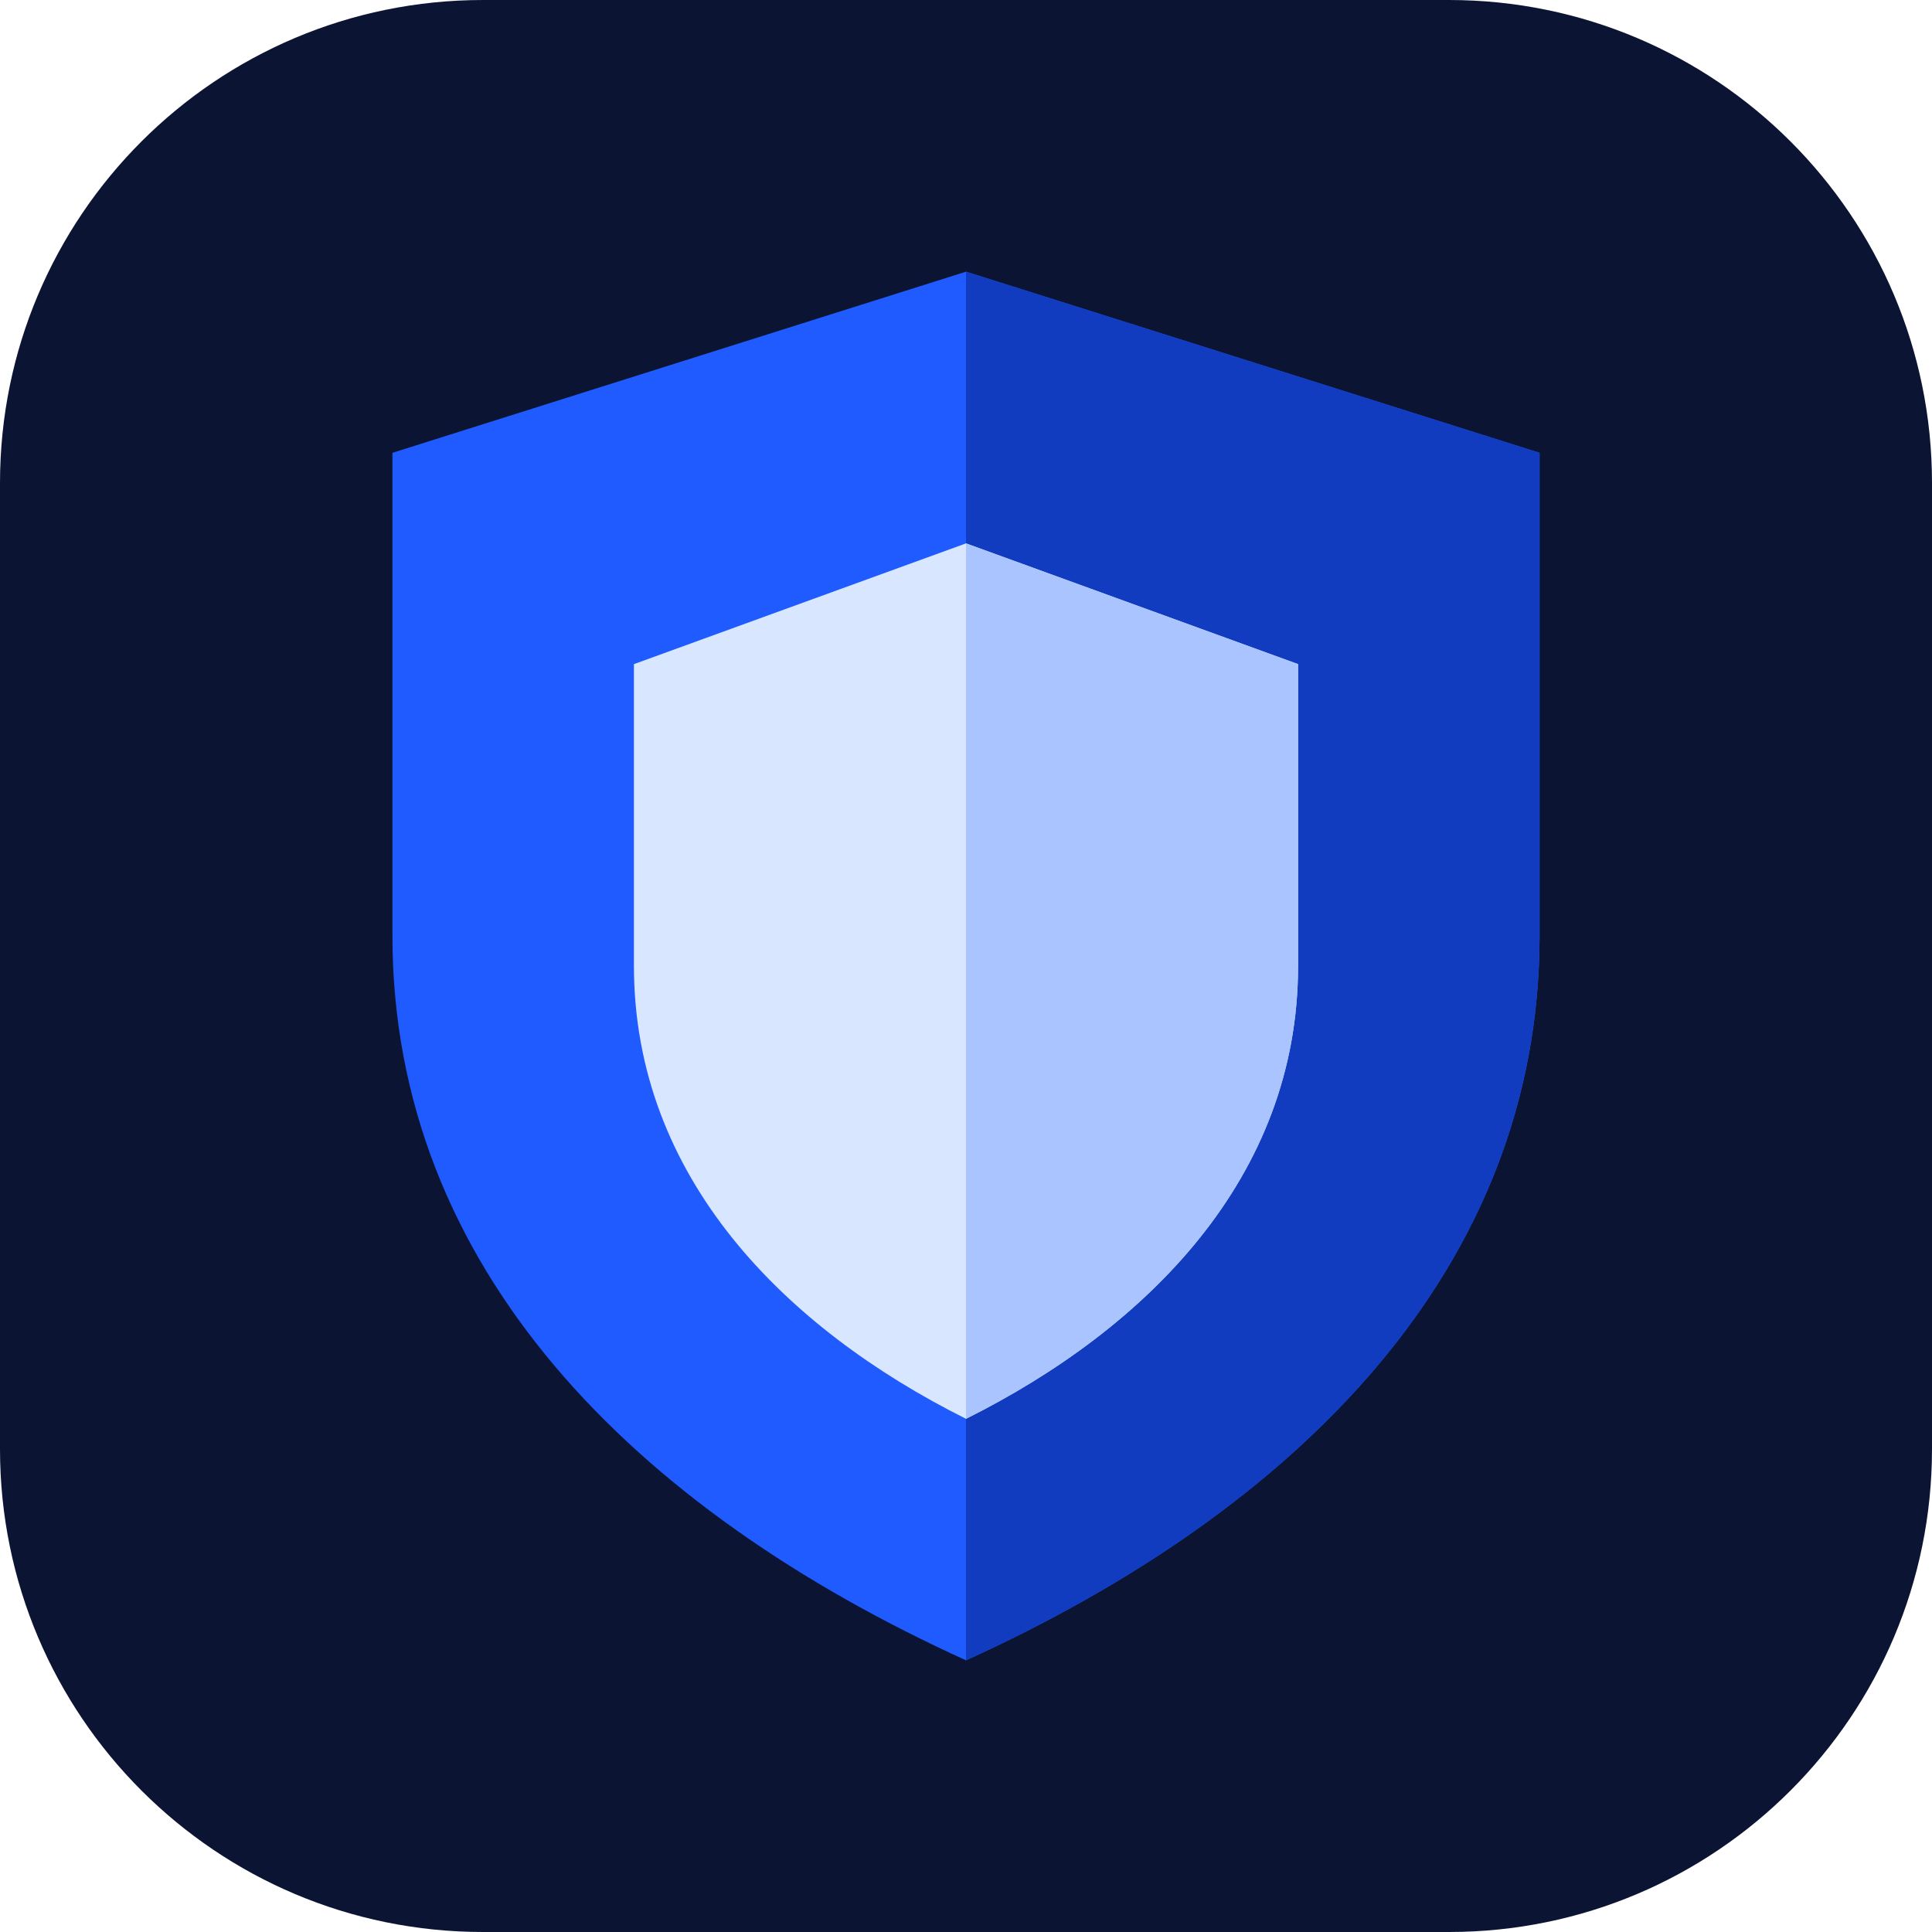
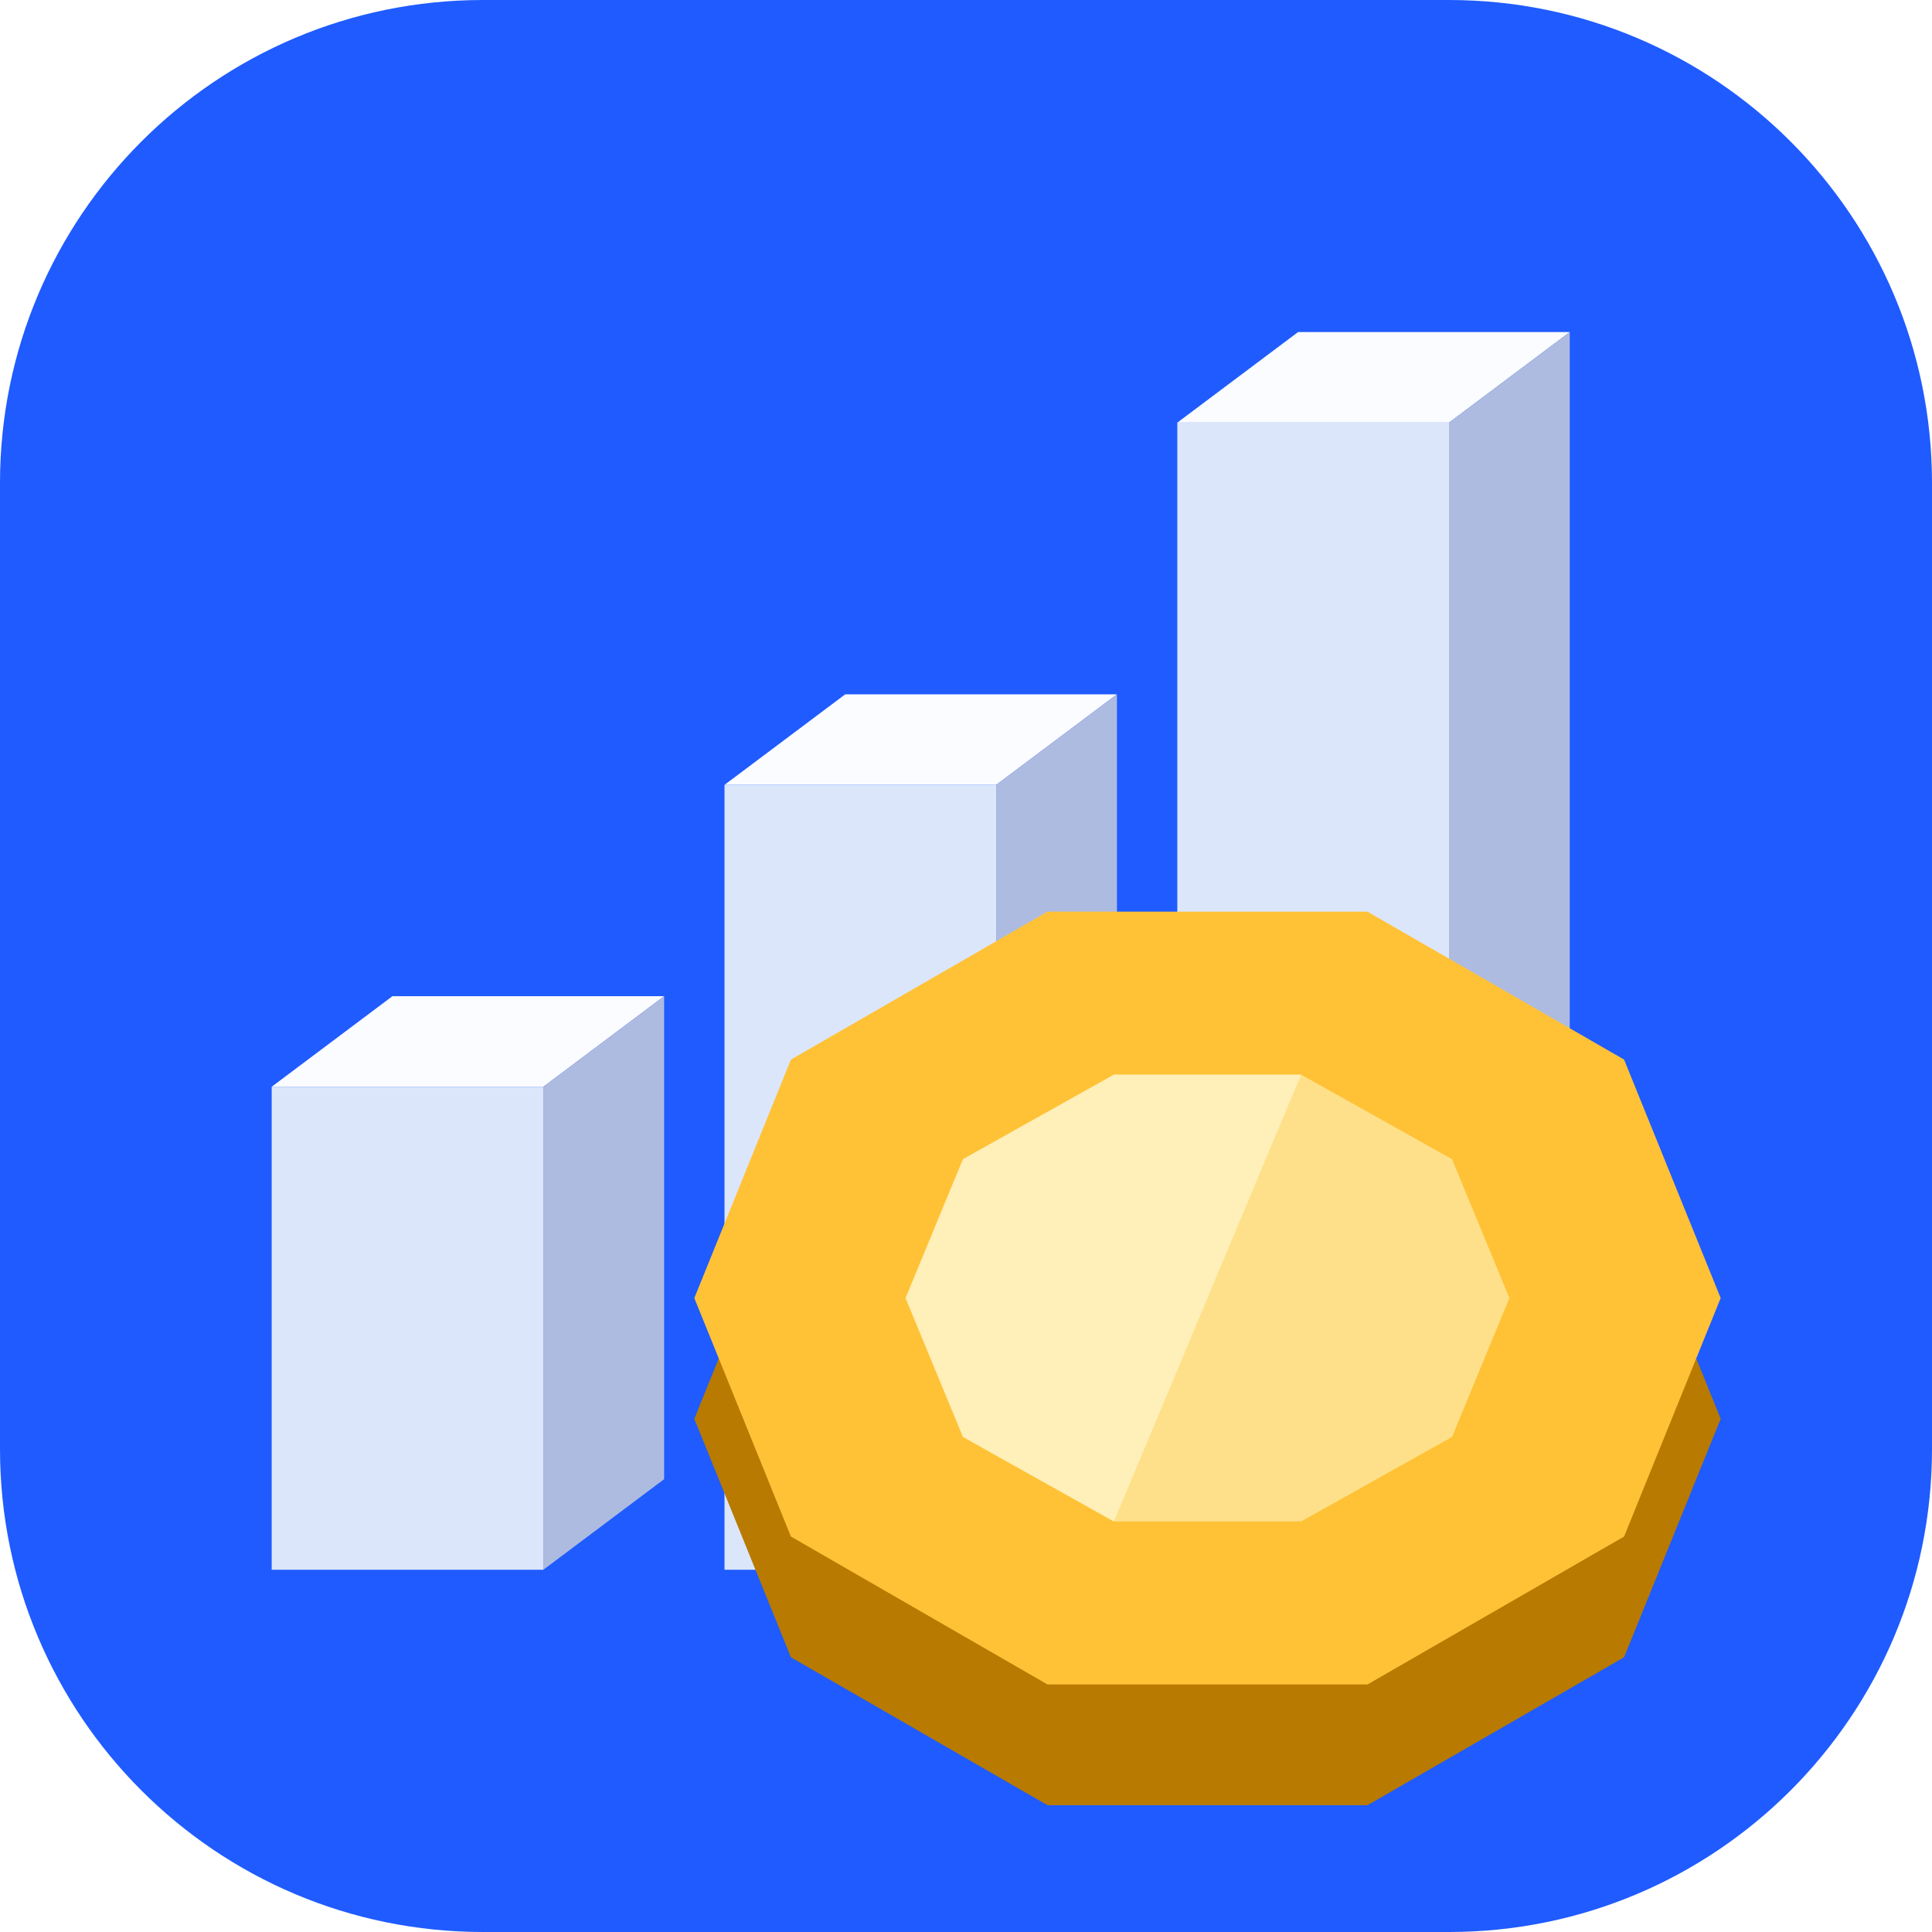
<svg xmlns="http://www.w3.org/2000/svg" viewBox="0 0 64 64">
-   <rect width="64" height="64" rx="16" fill="#0B1533" />
-   <path d="M32 9 51 15v16c0 11-8 19-19 24C21 50 13 42 13 31V15z" fill="#1F5BFF" />
-   <path d="M32 9 51 15v16c0 11-8 19-19 24z" fill="#123CBF" />
-   <path d="M32 18 43 22v10c0 7-5 12-11 15-6-3-11-8-11-15V22z" fill="#D8E6FF" />
-   <path d="M32 18 43 22v10c0 7-5 12-11 15z" fill="#A9C4FF" />
+   <rect width="64" height="64" rx="16" fill="#1F5BFF" />
+   <g>
+     <polygon points="9,36 13,33 22,33 18,36" fill="#FBFCFF" />
+     <rect x="9" y="36" width="9" height="16" fill="#DCE6FB" />
+     <polygon points="18,36 22,33 22,49 18,52" fill="#AEBBE0" />
+     <polygon points="24,26 28,23 37,23 33,26" fill="#FBFCFF" />
+     <rect x="24" y="26" width="9" height="26" fill="#DCE6FB" />
+     <polygon points="33,26 37,23 37,49 33,52" fill="#AEBBE0" />
+     <polygon points="39,14 43,11 52,11 48,14" fill="#FBFCFF" />
+     <rect x="39" y="14" width="9" height="38" fill="#DCE6FB" />
+     <polygon points="48,14 52,11 52,49 48,52" fill="#AEBBE0" />
+   </g>
+   <polygon points="45.3,34.2 53.8,39.1 57.0,47.0 53.8,54.9 45.3,59.8 34.7,59.8 26.2,54.9 23.0,47.0 26.2,39.1 34.7,34.2" fill="#B87A00" />
+   <polygon points="45.3,30.2 53.8,35.1 57.0,43.0 53.8,50.9 45.3,55.8 34.7,55.8 26.2,50.9 23.0,43.0 26.2,35.1 34.7,30.2" fill="#FFC236" />
+   <polygon points="43.1,35.6 48.1,38.4 50.0,43.0 48.1,47.6 43.1,50.4 36.9,50.4 31.9,47.6 30.0,43.0 31.9,38.4 36.9,35.6" fill="#FFE08A" />
+   <polygon points="36.9,50.4 31.9,47.6 30.0,43.0 31.9,38.4 36.9,35.6 43.1,35.6" fill="#FFEFB8" />
</svg>
